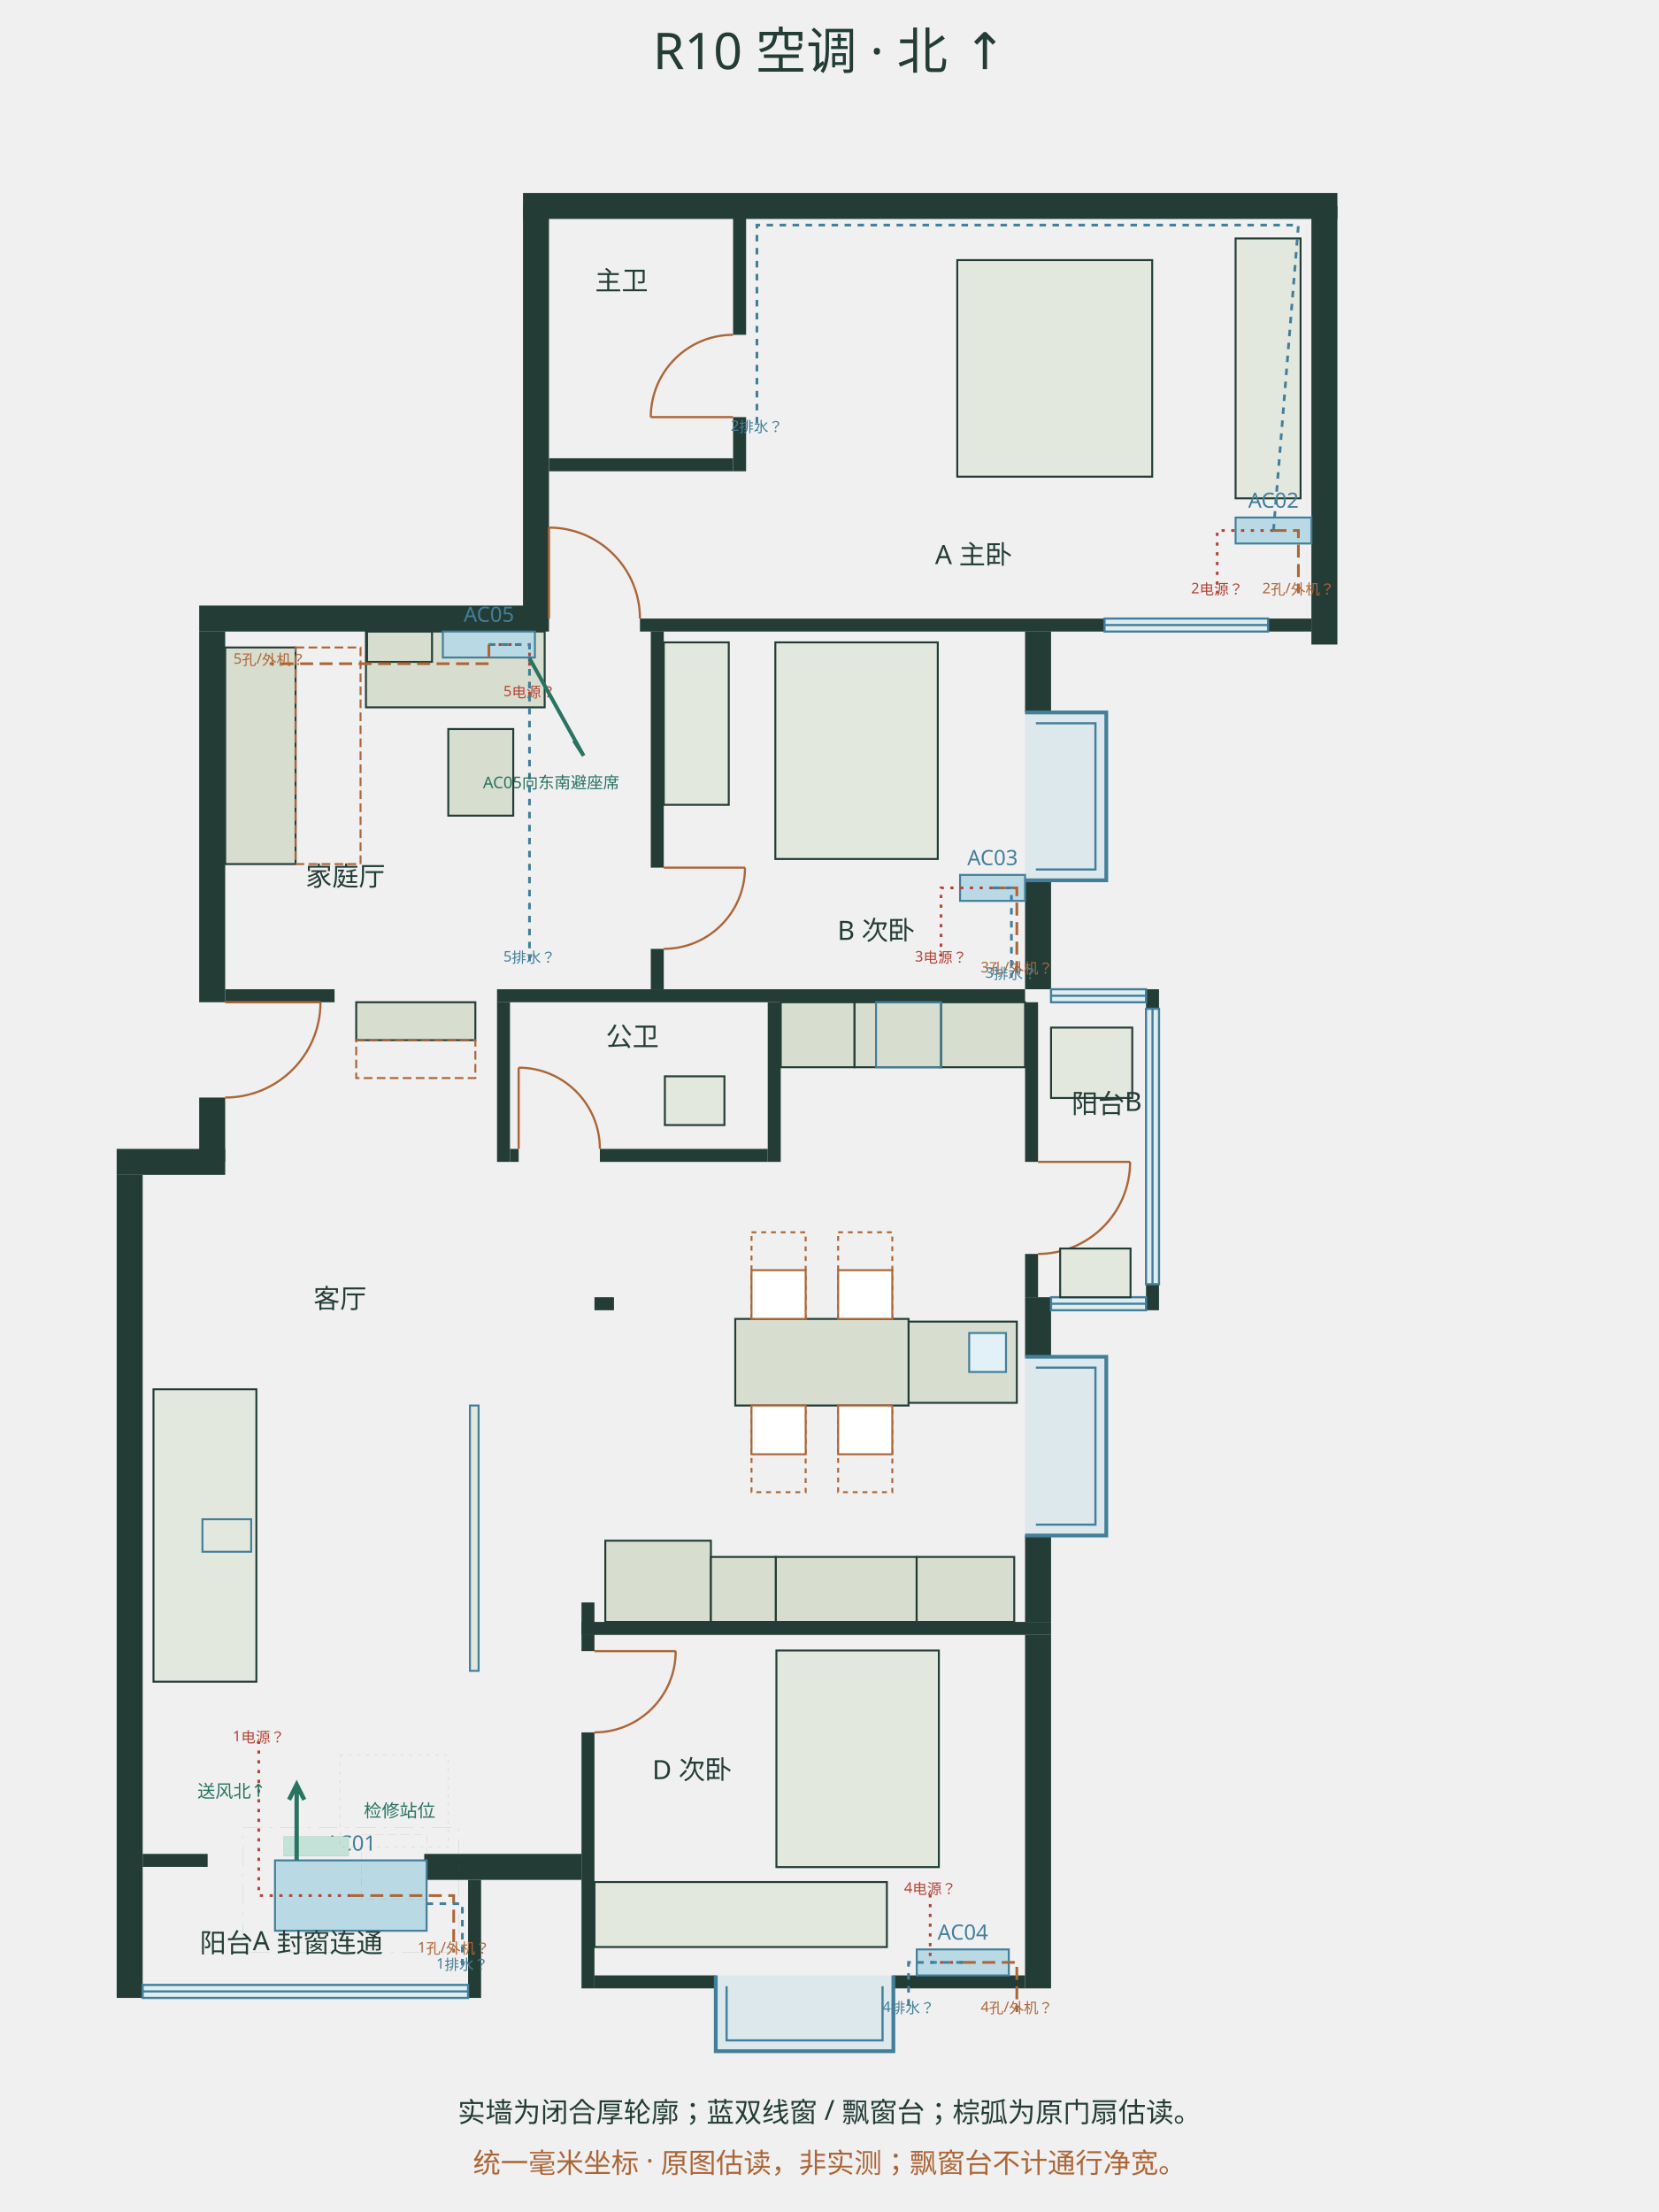
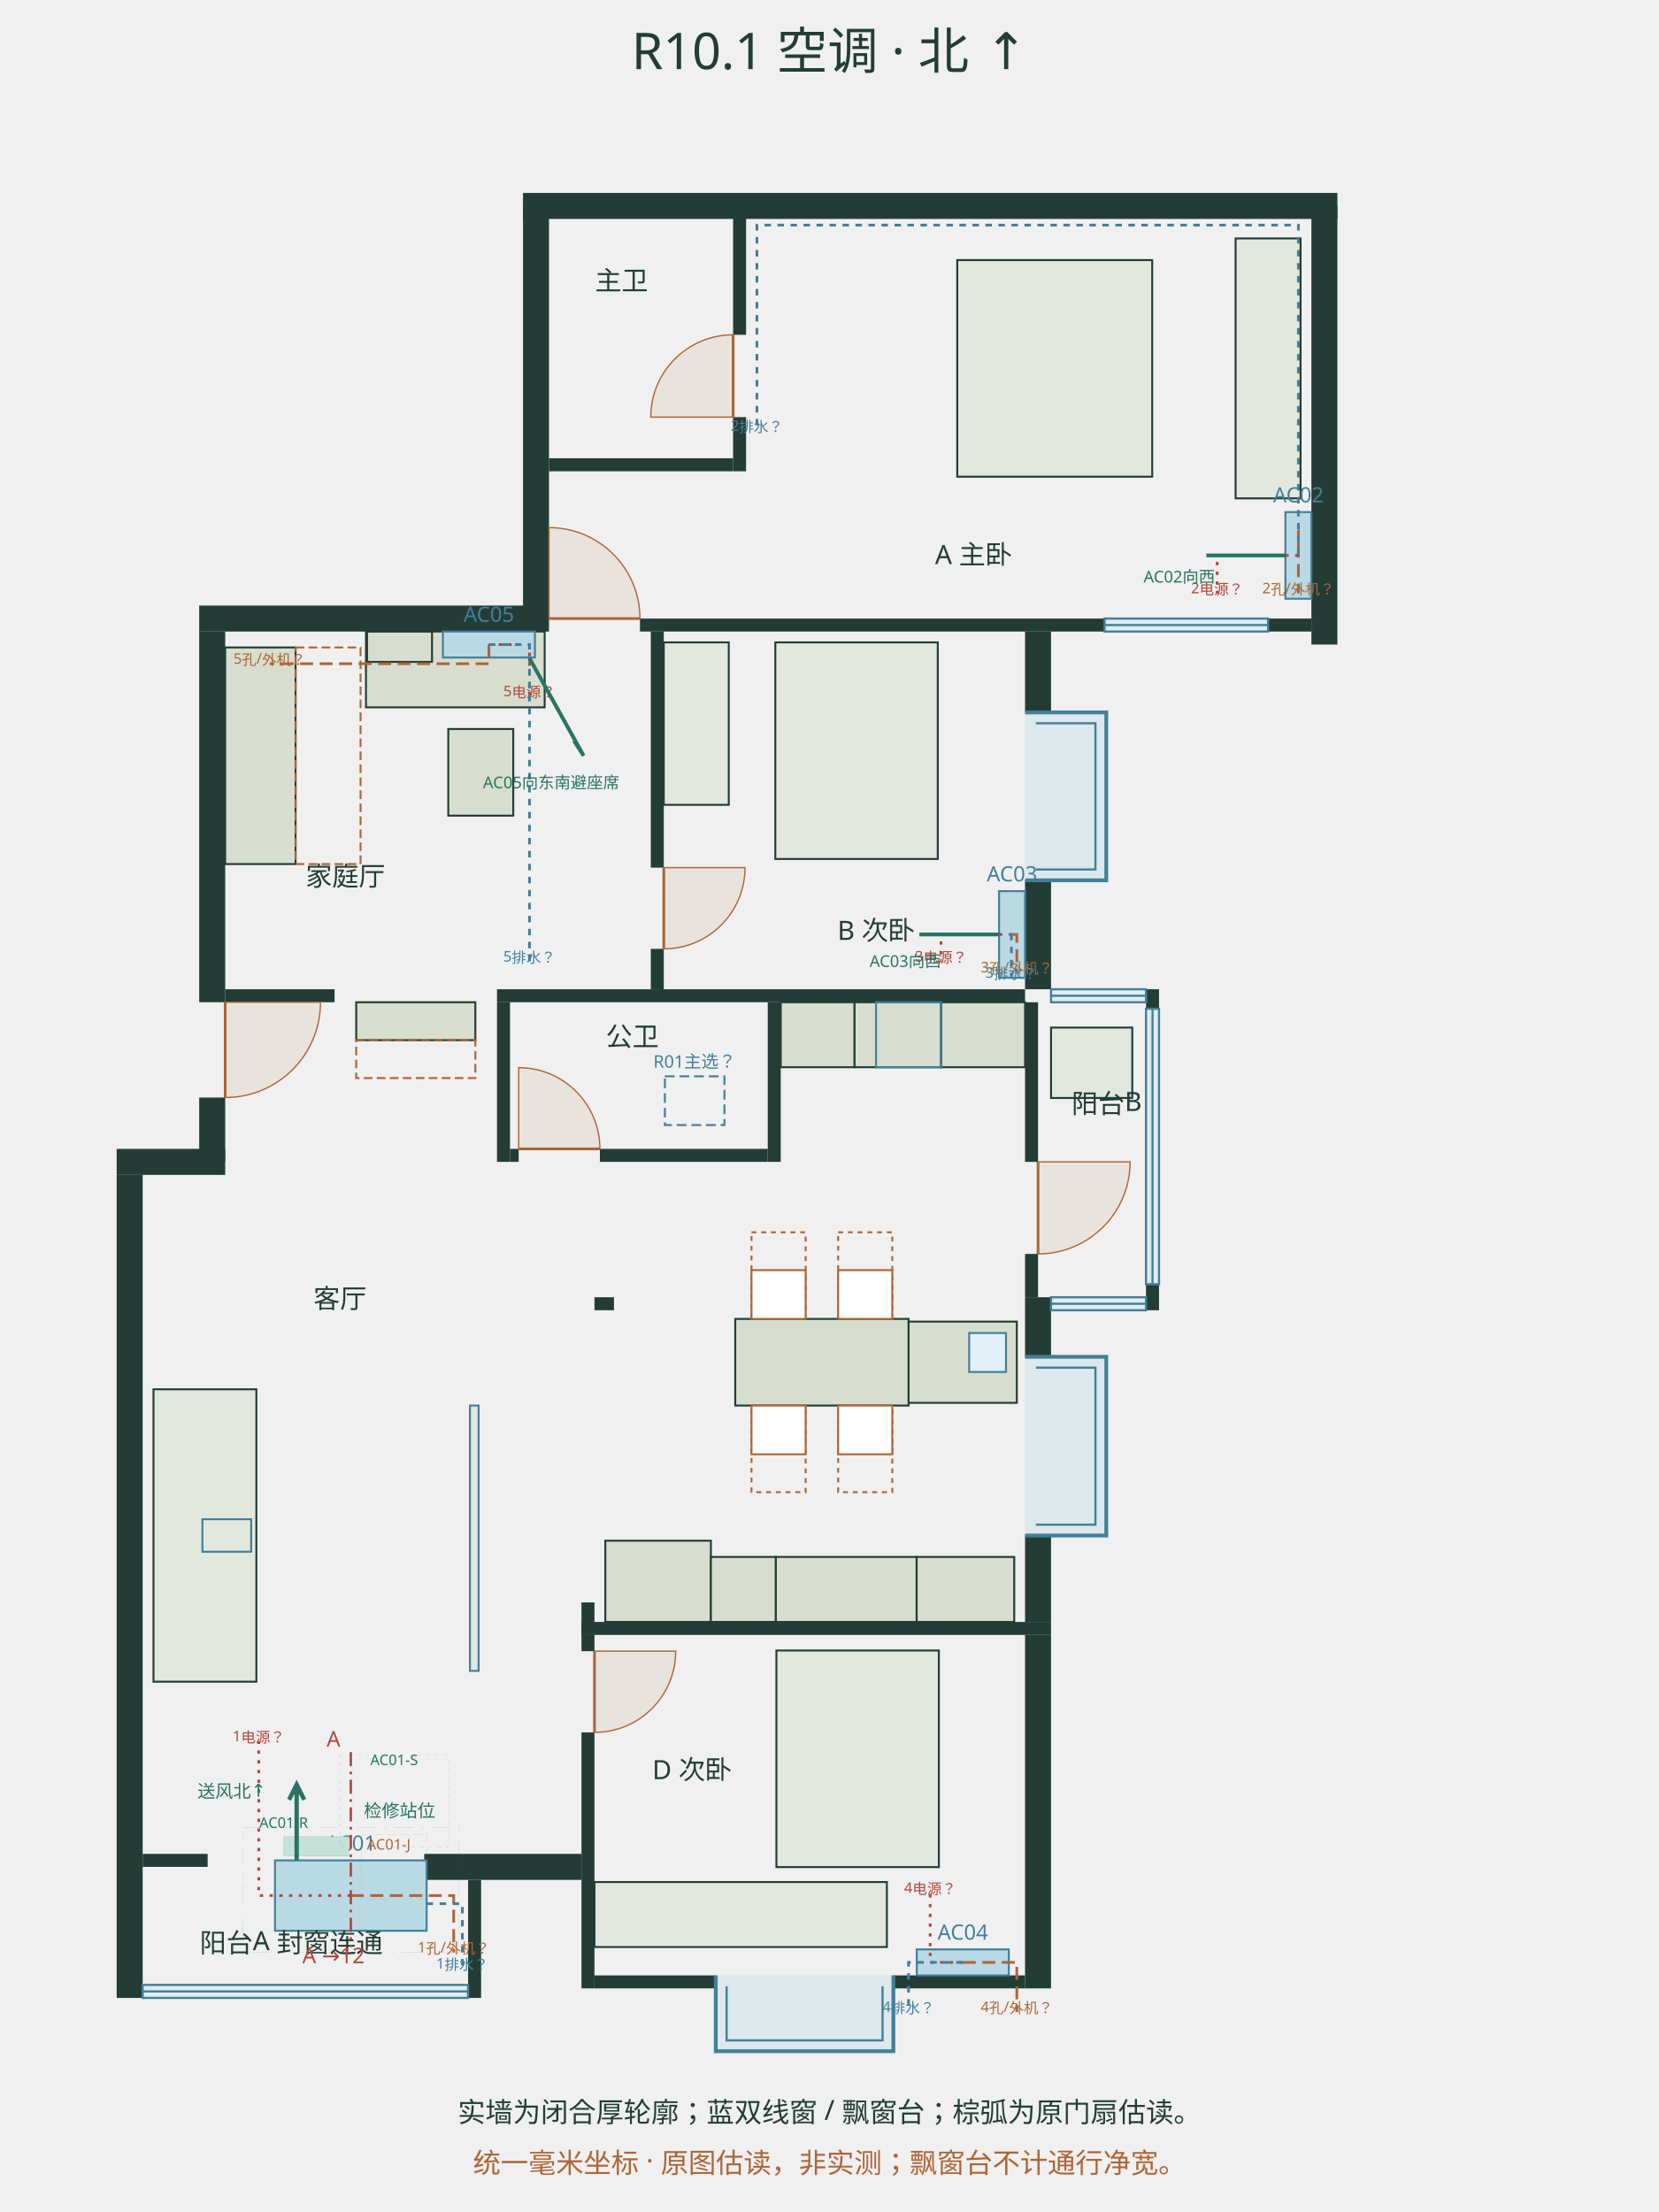
- <svg xmlns="http://www.w3.org/2000/svg" viewBox="0 0 720 960" role="img" aria-label="R10 空调 · 北 ↑">
+ <svg xmlns="http://www.w3.org/2000/svg" viewBox="0 0 720 960" role="img" aria-label="R10.1 空调 · 北 ↑">
  <g font-family="Microsoft YaHei, sans-serif">
-     <text x="360.0" y="30" font-size="22" fill="#233d36" text-anchor="middle">R10 空调 · 北 ↑</text>
-     <g data-model="e076298a32307d32d8c153a516c94fb05d81f4c542994ed85874554e8a292c61" transform="translate(258 563) scale(0.047)">
+     <text x="360.0" y="30" font-size="22" fill="#233d36" text-anchor="middle">R10.1 空调 · 北 ↑</text>
+     <g data-model="a398ea4fa54fd755995154d0015040b848deebf1966e73c0f9668fc84c76d69b" transform="translate(258 563) scale(0.047)">
      <g stroke-width="20">
        <g data-wall="A_north" data-box="-660,-10197,7520,240">
          <rect x="-660" y="-10197" width="7520" height="240" fill="#233d36" stroke="none" stroke-dasharray="" />
        </g>
        <g data-wall="A_west" data-box="-660,-10077,240,3810">
          <rect x="-660" y="-10077" width="240" height="3810" fill="#233d36" stroke="none" stroke-dasharray="" />
        </g>
        <g data-wall="A_east" data-box="6620,-10077,240,4050">
          <rect x="6620" y="-10077" width="240" height="4050" fill="#233d36" stroke="none" stroke-dasharray="" />
        </g>
        <g data-wall="A_south1" data-box="420,-6267,4290,120">
          <rect x="420" y="-6267" width="4290" height="120" fill="#233d36" stroke="none" stroke-dasharray="" />
        </g>
        <g data-wall="A_south2" data-box="6220,-6267,400,120">
          <rect x="6220" y="-6267" width="400" height="120" fill="#233d36" stroke="none" stroke-dasharray="" />
        </g>
        <g data-wall="family_north" data-box="-3650,-6387,3230,240">
          <rect x="-3650" y="-6387" width="3230" height="240" fill="#233d36" stroke="none" stroke-dasharray="" />
        </g>
        <g data-wall="family_west" data-box="-3650,-6147,240,3423">
          <rect x="-3650" y="-6147" width="240" height="3423" fill="#233d36" stroke="none" stroke-dasharray="" />
        </g>
        <g data-wall="master_bath_east1" data-box="1280,-10077,120,1190">
          <rect x="1280" y="-10077" width="120" height="1190" fill="#233d36" stroke="none" stroke-dasharray="" />
        </g>
        <g data-wall="master_bath_east2" data-box="1280,-8127,120,500">
          <rect x="1280" y="-8127" width="120" height="500" fill="#233d36" stroke="none" stroke-dasharray="" />
        </g>
        <g data-wall="master_bath_south" data-box="-420,-7747,1700,120">
          <rect x="-420" y="-7747" width="1700" height="120" fill="#233d36" stroke="none" stroke-dasharray="" />
        </g>
        <g data-wall="B_west1" data-box="520,-6147,120,2180">
          <rect x="520" y="-6147" width="120" height="2180" fill="#233d36" stroke="none" stroke-dasharray="" />
        </g>
        <g data-wall="B_west2" data-box="520,-3217,120,373">
          <rect x="520" y="-3217" width="120" height="373" fill="#233d36" stroke="none" stroke-dasharray="" />
        </g>
        <g data-wall="B_east1" data-box="3976,-6147,240,747">
          <rect x="3976" y="-6147" width="240" height="747" fill="#233d36" stroke="none" stroke-dasharray="" />
        </g>
        <g data-wall="B_east2" data-box="3976,-3850,240,1006">
          <rect x="3976" y="-3850" width="240" height="1006" fill="#233d36" stroke="none" stroke-dasharray="" />
        </g>
        <g data-wall="bath_kitchen_north" data-box="-900,-2844,4876,120">
          <rect x="-900" y="-2844" width="4876" height="120" fill="#233d36" stroke="none" stroke-dasharray="" />
        </g>
        <g data-wall="entry_return" data-box="-3410,-2844,1010,120">
          <rect x="-3410" y="-2844" width="1010" height="120" fill="#233d36" stroke="none" stroke-dasharray="" />
        </g>
        <g data-wall="entry_lower" data-box="-3650,-1844,240,594">
          <rect x="-3650" y="-1844" width="240" height="594" fill="#233d36" stroke="none" stroke-dasharray="" />
        </g>
        <g data-wall="entry_step" data-box="-4412,-1370,1002,240">
          <rect x="-4412" y="-1370" width="1002" height="240" fill="#233d36" stroke="none" stroke-dasharray="" />
        </g>
        <g data-wall="living_west" data-box="-4412,-1130,240,7600">
          <rect x="-4412" y="-1130" width="240" height="7600" fill="#233d36" stroke="none" stroke-dasharray="" />
        </g>
        <g data-wall="bath_west" data-box="-900,-2724,120,1474">
          <rect x="-900" y="-2724" width="120" height="1474" fill="#233d36" stroke="none" stroke-dasharray="" />
        </g>
        <g data-wall="bath_south1" data-box="-780,-1370,80,120">
          <rect x="-780" y="-1370" width="80" height="120" fill="#233d36" stroke="none" stroke-dasharray="" />
        </g>
        <g data-wall="bath_south2" data-box="50,-1370,1550,120">
          <rect x="50" y="-1370" width="1550" height="120" fill="#233d36" stroke="none" stroke-dasharray="" />
        </g>
        <g data-wall="bath_east" data-box="1600,-2724,120,1474">
          <rect x="1600" y="-2724" width="120" height="1474" fill="#233d36" stroke="none" stroke-dasharray="" />
        </g>
        <g data-wall="balconyB_div1" data-box="3976,-2724,120,1474">
          <rect x="3976" y="-2724" width="120" height="1474" fill="#233d36" stroke="none" stroke-dasharray="" />
        </g>
        <g data-wall="balconyB_div2" data-box="3976,-400,120,400">
          <rect x="3976" y="-400" width="120" height="400" fill="#233d36" stroke="none" stroke-dasharray="" />
        </g>
        <g data-wall="balconyB_NE" data-box="5093,-2844,120,180">
          <rect x="5093" y="-2844" width="120" height="180" fill="#233d36" stroke="none" stroke-dasharray="" />
        </g>
        <g data-wall="balconyB_SE" data-box="5093,-120,120,240">
          <rect x="5093" y="-120" width="120" height="240" fill="#233d36" stroke="none" stroke-dasharray="" />
        </g>
        <g data-wall="C_north_end" data-box="0,0,180,120">
          <rect x="0" y="0" width="180" height="120" fill="#233d36" stroke="none" stroke-dasharray="" />
        </g>
        <g data-wall="C_east1" data-box="3976,0,240,550">
          <rect x="3976" y="0" width="240" height="550" fill="#233d36" stroke="none" stroke-dasharray="" />
        </g>
        <g data-wall="C_east2" data-box="3976,2200,240,798">
          <rect x="3976" y="2200" width="240" height="798" fill="#233d36" stroke="none" stroke-dasharray="" />
        </g>
        <g data-wall="CD" data-box="-120,2998,4336,120">
          <rect x="-120" y="2998" width="4336" height="120" fill="#233d36" stroke="none" stroke-dasharray="" />
        </g>
        <g data-wall="C_west_end" data-box="-120,2818,120,300">
          <rect x="-120" y="2818" width="120" height="300" fill="#233d36" stroke="none" stroke-dasharray="" />
        </g>
        <g data-wall="D_west1" data-box="-120,3118,120,150">
          <rect x="-120" y="3118" width="120" height="150" fill="#233d36" stroke="none" stroke-dasharray="" />
        </g>
        <g data-wall="D_west2" data-box="-120,4018,120,2364">
          <rect x="-120" y="4018" width="120" height="2364" fill="#233d36" stroke="none" stroke-dasharray="" />
        </g>
        <g data-wall="D_east" data-box="3976,3118,240,3264">
          <rect x="3976" y="3118" width="240" height="3264" fill="#233d36" stroke="none" stroke-dasharray="" />
        </g>
        <g data-wall="D_south1" data-box="0,6262,1120,120">
          <rect x="0" y="6262" width="1120" height="120" fill="#233d36" stroke="none" stroke-dasharray="" />
        </g>
        <g data-wall="D_south2" data-box="2760,6262,1216,120">
          <rect x="2760" y="6262" width="1216" height="120" fill="#233d36" stroke="none" stroke-dasharray="" />
        </g>
        <g data-wall="balconyA_head1" data-box="-4172,5140,600,120">
          <rect x="-4172" y="5140" width="600" height="120" fill="#233d36" stroke="none" stroke-dasharray="" />
        </g>
        <g data-wall="balconyA_head2" data-box="-1572,5140,1452,240">
          <rect x="-1572" y="5140" width="1452" height="240" fill="#233d36" stroke="none" stroke-dasharray="" />
        </g>
        <g data-wall="balconyA_east" data-box="-1167,5380,120,1090">
          <rect x="-1167" y="5380" width="120" height="1090" fill="#233d36" stroke="none" stroke-dasharray="" />
        </g>
        <g data-opening="A_door" data-kind="door" data-box="-420,-6267,840,120">
-           <polyline points="-420,-6267 -420,-7107" fill="none" stroke="#ac6537" stroke-width="20" stroke-dasharray="" />
-           <path d="M420,-6267 A840,840 0 0 0 -420,-7107" fill="none" stroke="#ac6537" />
+           <path data-door-sweep="A_door" d="M-420,-6267 L-420,-7107.0 A840,840 0 0 1 420.0,-6267.0 Z" fill="#ac6537" fill-opacity=".09" stroke="#ac6537" stroke-width="12" />
+           <polyline points="-420,-6267 420.0,-6267.0" fill="none" stroke="#ac6537" stroke-width="25" stroke-dasharray="" />
        </g>
        <g data-opening="A_window" data-kind="window" data-box="4710,-6267,1510,120">
          <rect x="4710" y="-6267" width="1510" height="120" fill="#dfedf1" stroke="#427f9a" stroke-dasharray="" />
          <polyline points="4710,-6207.0 6220,-6207.0" fill="none" stroke="#427f9a" stroke-width="20" stroke-dasharray="" />
        </g>
        <g data-opening="master_bath_door" data-kind="door" data-box="1280,-8887,120,760">
-           <polyline points="1280,-8127 520,-8127" fill="none" stroke="#ac6537" stroke-width="20" stroke-dasharray="" />
-           <path d="M1280,-8887 A760,760 0 0 0 520,-8127" fill="none" stroke="#ac6537" />
+           <path data-door-sweep="master_bath_door" d="M1280,-8127 L520.0,-8127.0 A760,760 0 0 1 1280,-8887.0 Z" fill="#ac6537" fill-opacity=".09" stroke="#ac6537" stroke-width="12" />
+           <polyline points="1280,-8127 1280,-8887.0" fill="none" stroke="#ac6537" stroke-width="25" stroke-dasharray="" />
        </g>
        <g data-opening="B_door" data-kind="door" data-box="520,-3967,120,750">
-           <polyline points="640,-3967 1390,-3967" fill="none" stroke="#ac6537" stroke-width="20" stroke-dasharray="" />
-           <path d="M640,-3217 A750,750 0 0 0 1390,-3967" fill="none" stroke="#ac6537" />
+           <path data-door-sweep="B_door" d="M640,-3967 L1390.0,-3967.0 A750,750 0 0 1 640.0,-3217.0 Z" fill="#ac6537" fill-opacity=".09" stroke="#ac6537" stroke-width="12" />
+           <polyline points="640,-3967 640.0,-3217.0" fill="none" stroke="#ac6537" stroke-width="25" stroke-dasharray="" />
        </g>
        <g data-opening="entry" data-kind="door" data-box="-3650,-2724,240,880">
-           <polyline points="-3410,-2724 -2530,-2724" fill="none" stroke="#ac6537" stroke-width="20" stroke-dasharray="" />
-           <path d="M-3410,-1844 A880,880 0 0 0 -2530,-2724" fill="none" stroke="#ac6537" />
+           <path data-door-sweep="entry" d="M-3410,-2724 L-2530.0,-2724.0 A880,880 0 0 1 -3410.0,-1844.0 Z" fill="#ac6537" fill-opacity=".09" stroke="#ac6537" stroke-width="12" />
+           <polyline points="-3410,-2724 -3410.0,-1844.0" fill="none" stroke="#ac6537" stroke-width="25" stroke-dasharray="" />
        </g>
        <g data-opening="bath_door" data-kind="door" data-box="-700,-1370,750,120">
-           <polyline points="-700,-1370 -700,-2120" fill="none" stroke="#ac6537" stroke-width="20" stroke-dasharray="" />
-           <path d="M50,-1370 A750,750 0 0 0 -700,-2120" fill="none" stroke="#ac6537" />
+           <path data-door-sweep="bath_door" d="M-700,-1370 L-700.0,-2120.0 A750,750 0 0 1 50.0,-1370.0 Z" fill="#ac6537" fill-opacity=".09" stroke="#ac6537" stroke-width="12" />
+           <polyline points="-700,-1370 50.0,-1370.0" fill="none" stroke="#ac6537" stroke-width="25" stroke-dasharray="" />
        </g>
        <g data-opening="balconyB_door" data-kind="door" data-box="3976,-1250,120,850">
-           <polyline points="4096,-1250 4946,-1250" fill="none" stroke="#ac6537" stroke-width="20" stroke-dasharray="" />
-           <path d="M4096,-400 A850,850 0 0 0 4946,-1250" fill="none" stroke="#ac6537" />
+           <path data-door-sweep="balconyB_door" d="M4096,-1250 L4946.0,-1250.0 A850,850 0 0 1 4096.0,-400.0 Z" fill="#ac6537" fill-opacity=".09" stroke="#ac6537" stroke-width="12" />
+           <polyline points="4096,-1250 4096.0,-400.0" fill="none" stroke="#ac6537" stroke-width="25" stroke-dasharray="" />
        </g>
        <g data-opening="D_door" data-kind="door" data-box="-120,3268,120,750">
-           <polyline points="0,3268 750,3268" fill="none" stroke="#ac6537" stroke-width="20" stroke-dasharray="" />
-           <path d="M0,4018 A750,750 0 0 0 750,3268" fill="none" stroke="#ac6537" />
+           <path data-door-sweep="D_door" d="M0,3268 L750.0,3268.0 A750,750 0 0 1 4.5924254968025744e-14,4018.0 Z" fill="#ac6537" fill-opacity=".09" stroke="#ac6537" stroke-width="12" />
+           <polyline points="0,3268 4.5924254968025744e-14,4018.0" fill="none" stroke="#ac6537" stroke-width="25" stroke-dasharray="" />
        </g>
        <g data-opening="balconyA_connection" data-kind="connected" data-box="-3572,5140,2000,120" />
        <g data-opening="balconyB_north" data-kind="window" data-box="4216,-2844,877,120">
          <rect x="4216" y="-2844" width="877" height="120" fill="#dfedf1" stroke="#427f9a" stroke-dasharray="" />
          <polyline points="4216,-2784.0 5093,-2784.0" fill="none" stroke="#427f9a" stroke-width="20" stroke-dasharray="" />
        </g>
        <g data-opening="balconyB_east" data-kind="window" data-box="5093,-2664,120,2544">
          <rect x="5093" y="-2664" width="120" height="2544" fill="#dfedf1" stroke="#427f9a" stroke-dasharray="" />
          <polyline points="5153.0,-2664 5153.0,-120" fill="none" stroke="#427f9a" stroke-width="20" stroke-dasharray="" />
        </g>
        <g data-opening="balconyB_south" data-kind="window" data-box="4216,0,877,120">
          <rect x="4216" y="0" width="877" height="120" fill="#dfedf1" stroke="#427f9a" stroke-dasharray="" />
          <polyline points="4216,60.0 5093,60.0" fill="none" stroke="#427f9a" stroke-width="20" stroke-dasharray="" />
        </g>
        <g data-opening="balconyA_south" data-kind="window" data-box="-4172,6350,3005,120">
          <rect x="-4172" y="6350" width="3005" height="120" fill="#dfedf1" stroke="#427f9a" stroke-dasharray="" />
          <polyline points="-4172,6410.0 -1167,6410.0" fill="none" stroke="#427f9a" stroke-width="20" stroke-dasharray="" />
        </g>
        <g data-opening="B_bay" data-kind="bay_east" data-box="3976,-5400,750,1550">
          <rect x="3976" y="-5400" width="750" height="1550" fill="#dce8ec" stroke="none" stroke-dasharray="" />
          <polyline points="3976,-5400 4726,-5400 4726,-3850 3976,-3850" fill="none" stroke="#427f9a" stroke-width="35" stroke-dasharray="" />
          <polyline points="4076,-5300 4626,-5300 4626,-3950 4076,-3950" fill="none" stroke="#427f9a" stroke-width="20" stroke-dasharray="" />
        </g>
        <g data-opening="C_bay" data-kind="bay_east" data-box="3976,550,750,1650">
          <rect x="3976" y="550" width="750" height="1650" fill="#dce8ec" stroke="none" stroke-dasharray="" />
          <polyline points="3976,550 4726,550 4726,2200 3976,2200" fill="none" stroke="#427f9a" stroke-width="35" stroke-dasharray="" />
          <polyline points="4076,650 4626,650 4626,2100 4076,2100" fill="none" stroke="#427f9a" stroke-width="20" stroke-dasharray="" />
        </g>
        <g data-opening="D_bay" data-kind="bay_south" data-box="1120,6262,1640,700">
          <rect x="1120" y="6262" width="1640" height="700" fill="#dce8ec" stroke="none" stroke-dasharray="" />
          <polyline points="1120,6262 1120,6962 2760,6962 2760,6262" fill="none" stroke="#427f9a" stroke-width="35" stroke-dasharray="" />
          <polyline points="1220,6362 1220,6862 2660,6862 2660,6362" fill="none" stroke="#427f9a" stroke-width="20" stroke-dasharray="" />
        </g>
      </g>
      <g stroke-width="18">
        <g data-object="sink" data-box="3200,-2724,776,600">
          <rect x="3200" y="-2724" width="776" height="600" fill="#d8decf" stroke="#233d36" stroke-dasharray="" />
        </g>
        <g data-object="prep" data-box="2400,-2724,800,600">
          <rect x="2400" y="-2724" width="800" height="600" fill="#d8decf" stroke="#233d36" stroke-dasharray="" />
        </g>
        <g data-object="hob" data-box="1720,-2724,680,600">
          <rect x="1720" y="-2724" width="680" height="600" fill="#d8decf" stroke="#233d36" stroke-dasharray="" />
        </g>
        <g data-object="island" data-box="2900,225,1000,750">
          <rect x="2900" y="225" width="1000" height="750" fill="#d8decf" stroke="#233d36" stroke-dasharray="" />
        </g>
        <g data-object="fridge" data-box="100,2248,975,750">
          <rect x="100" y="2248" width="975" height="750" fill="#d8decf" stroke="#233d36" stroke-dasharray="" />
        </g>
        <g data-object="tower" data-box="1075,2398,600,600">
          <rect x="1075" y="2398" width="600" height="600" fill="#d8decf" stroke="#233d36" stroke-dasharray="" />
        </g>
        <g data-object="coffee" data-box="1675,2398,1300,600">
          <rect x="1675" y="2398" width="1300" height="600" fill="#d8decf" stroke="#233d36" stroke-dasharray="" />
        </g>
        <g data-object="pantry" data-box="2975,2398,901,600">
          <rect x="2975" y="2398" width="901" height="600" fill="#d8decf" stroke="#233d36" stroke-dasharray="" />
        </g>
        <g data-object="table4" data-box="1300,200,1600,800">
          <rect x="1300" y="200" width="1600" height="800" fill="#d8decf" stroke="#233d36" stroke-dasharray="" />
        </g>
        <g data-object="aux_sink" data-box="3460,330,340,360">
          <rect x="3460" y="330" width="340" height="360" fill="#e1f1f7" stroke="#427f9a" stroke-dasharray="" />
        </g>
        <g data-object="dishwasher" data-box="2600,-2724,600,600">
          <rect x="2600" y="-2724" width="600" height="600" fill="none" stroke="#427f9a" stroke-dasharray="" />
        </g>
        <g data-object="chair_pull_0" data-box="1450.0,-600,500,800">
          <rect x="1450.0" y="-600" width="500" height="800" fill="none" stroke="#ac6537" stroke-dasharray="45 45" />
        </g>
        <g data-object="chair_pull_1" data-box="2250.0,-600,500,800">
          <rect x="2250.0" y="-600" width="500" height="800" fill="none" stroke="#ac6537" stroke-dasharray="45 45" />
        </g>
        <g data-object="chair_pull_2" data-box="1450.0,1000,500,800">
          <rect x="1450.0" y="1000" width="500" height="800" fill="none" stroke="#ac6537" stroke-dasharray="45 45" />
        </g>
        <g data-object="chair_pull_3" data-box="2250.0,1000,500,800">
          <rect x="2250.0" y="1000" width="500" height="800" fill="none" stroke="#ac6537" stroke-dasharray="45 45" />
        </g>
        <g data-object="chair_seated_0" data-box="1450.0,-250,500,450">
          <rect x="1450.0" y="-250" width="500" height="450" fill="#fff" stroke="#ac6537" stroke-dasharray="" />
        </g>
        <g data-object="chair_seated_1" data-box="2250.0,-250,500,450">
          <rect x="2250.0" y="-250" width="500" height="450" fill="#fff" stroke="#ac6537" stroke-dasharray="" />
        </g>
        <g data-object="chair_seated_2" data-box="1450.0,1000,500,450">
          <rect x="1450.0" y="1000" width="500" height="450" fill="#fff" stroke="#ac6537" stroke-dasharray="" />
        </g>
        <g data-object="chair_seated_3" data-box="2250.0,1000,500,450">
          <rect x="2250.0" y="1000" width="500" height="450" fill="#fff" stroke="#ac6537" stroke-dasharray="" />
        </g>
        <g data-object="bedA" data-box="3350,-9577,1800,2000">
          <rect x="3350" y="-9577" width="1800" height="2000" fill="#e3e8de" stroke="#233d36" stroke-dasharray="" />
        </g>
        <g data-object="wardrobeA" data-box="5920,-9777,600,2400">
          <rect x="5920" y="-9777" width="600" height="2400" fill="#e3e8de" stroke="#233d36" stroke-dasharray="" />
        </g>
        <g data-object="bedB" data-box="1670,-6047,1500,2000">
          <rect x="1670" y="-6047" width="1500" height="2000" fill="#e3e8de" stroke="#233d36" stroke-dasharray="" />
        </g>
        <g data-object="wardrobeB" data-box="640,-6047,600,1500">
          <rect x="640" y="-6047" width="600" height="1500" fill="#e3e8de" stroke="#233d36" stroke-dasharray="" />
        </g>
        <g data-object="bedD" data-box="1680,3262,1500,2000">
          <rect x="1680" y="3262" width="1500" height="2000" fill="#e3e8de" stroke="#233d36" stroke-dasharray="" />
        </g>
        <g data-object="wardrobeD" data-box="0,5400,2700,600">
          <rect x="0" y="5400" width="2700" height="600" fill="#e3e8de" stroke="#233d36" stroke-dasharray="" />
        </g>
        <g data-object="sofa" data-box="-4072,850,950,2700">
          <rect x="-4072" y="850" width="950" height="2700" fill="#e3e8de" stroke="#233d36" stroke-dasharray="" />
        </g>
        <g data-object="screen" data-box="-1150,1000,80,2450">
          <rect x="-1150" y="1000" width="80" height="2450" fill="#e3e8de" stroke="#427f9a" stroke-dasharray="" />
        </g>
        <g data-object="projector" data-box="-3620,2050,450,300">
          <rect x="-3620" y="2050" width="450" height="300" fill="#e3e8de" stroke="#427f9a" stroke-dasharray="" />
        </g>
        <g data-object="laundry" data-box="4216,-2490,750,650">
          <rect x="4216" y="-2490" width="750" height="650" fill="#e3e8de" stroke="#233d36" stroke-dasharray="" />
        </g>
-         <g data-object="robot" data-box="4300,-450,650,450">
-           <rect x="4300" y="-450" width="650" height="450" fill="#e3e8de" stroke="#233d36" stroke-dasharray="" />
-         </g>
        <g data-object="robot_alt" data-box="650,-2040,550,450">
-           <rect x="650" y="-2040" width="550" height="450" fill="#e3e8de" stroke="#233d36" stroke-dasharray="" />
-         </g>
+           <rect x="650" y="-2040" width="550" height="450" fill="none" stroke="#427f9a" stroke-dasharray="90 45" />
+         </g>
+         <text x="925" y="-2120" font-size="160" fill="#427f9a" text-anchor="middle">R01主选？</text>
        <g data-object="deep" data-box="-3410,-6000,650,2000">
          <rect x="-3410" y="-6000" width="650" height="2000" fill="#d8decf" stroke="#233d36" stroke-dasharray="" />
        </g>
        <g data-object="deep_door" data-box="-2760,-6000,600,2000">
          <rect x="-2760" y="-6000" width="600" height="2000" fill="none" stroke="#ac6537" stroke-dasharray="80 40" />
        </g>
        <g data-object="desk" data-box="-2110,-6147,1650,700">
          <rect x="-2110" y="-6147" width="1650" height="700" fill="#d8decf" stroke="#233d36" stroke-dasharray="" />
        </g>
        <g data-object="books" data-box="-2100,-6147,600,280">
          <rect x="-2100" y="-6147" width="600" height="280" fill="none" stroke="#233d36" stroke-dasharray="" />
        </g>
        <g data-object="chair" data-box="-1350,-5247,600,800">
          <rect x="-1350" y="-5247" width="600" height="800" fill="#d8decf" stroke="#233d36" stroke-dasharray="" />
        </g>
        <g data-object="shoe" data-box="-2200,-2724,1100,350">
          <rect x="-2200" y="-2724" width="1100" height="350" fill="#d8decf" stroke="#233d36" stroke-dasharray="" />
        </g>
        <g data-object="shoe_door" data-box="-2200,-2374,1100,350">
          <rect x="-2200" y="-2374" width="1100" height="350" fill="none" stroke="#ac6537" stroke-dasharray="80 40" />
        </g>
        <g data-object="AC01" data-box="-2950,5200,1400,650">
          <rect x="-2950" y="5200" width="1400" height="650" fill="#b9d9e4" stroke="#427f9a" stroke-dasharray="" />
        </g>
        <text x="-2250.0" y="5110" font-size="195" fill="#427f9a" text-anchor="middle">AC01</text>
-         <g data-object="AC02" data-box="5920,-7200,700,240">
-           <rect x="5920" y="-7200" width="700" height="240" fill="#b9d9e4" stroke="#427f9a" stroke-dasharray="" />
-         </g>
-         <text x="6270.0" y="-7290" font-size="195" fill="#427f9a" text-anchor="middle">AC02</text>
-         <g data-object="AC03" data-box="3376,-3900,600,240">
-           <rect x="3376" y="-3900" width="600" height="240" fill="#b9d9e4" stroke="#427f9a" stroke-dasharray="" />
-         </g>
-         <text x="3676.0" y="-3990" font-size="195" fill="#427f9a" text-anchor="middle">AC03</text>
+         <g data-object="AC02" data-box="6380,-7250,240,800">
+           <rect x="6380" y="-7250" width="240" height="800" fill="#b9d9e4" stroke="#427f9a" stroke-dasharray="" />
+         </g>
+         <text x="6500.0" y="-7340" font-size="195" fill="#427f9a" text-anchor="middle">AC02</text>
+         <g data-object="AC03" data-box="3736,-3750,240,800">
+           <rect x="3736" y="-3750" width="240" height="800" fill="#b9d9e4" stroke="#427f9a" stroke-dasharray="" />
+         </g>
+         <text x="3856.0" y="-3840" font-size="195" fill="#427f9a" text-anchor="middle">AC03</text>
        <g data-object="AC04" data-box="2976,6022,850,240">
          <rect x="2976" y="6022" width="850" height="240" fill="#b9d9e4" stroke="#427f9a" stroke-dasharray="" />
        </g>
        <text x="3401.0" y="5932" font-size="195" fill="#427f9a" text-anchor="middle">AC04</text>
        <g data-object="AC05" data-box="-1400,-6147,850,240">
          <rect x="-1400" y="-6147" width="850" height="240" fill="#b9d9e4" stroke="#427f9a" stroke-dasharray="" />
        </g>
        <text x="-975.0" y="-6237" font-size="195" fill="#427f9a" text-anchor="middle">AC05</text>
        <text x="3500" y="-6770" font-size="245" fill="#233d36" text-anchor="middle">A 主卧</text>
        <text x="250" y="-9300" font-size="245" fill="#233d36" text-anchor="middle">主卫</text>
        <text x="-2300" y="-3800" font-size="245" fill="#233d36" text-anchor="middle">家庭厅</text>
        <text x="2600" y="-3300" font-size="245" fill="#233d36" text-anchor="middle">B 次卧</text>
        <text x="350" y="-2320" font-size="245" fill="#233d36" text-anchor="middle">公卫</text>
        <text x="4730" y="-1700" font-size="245" fill="#233d36" text-anchor="middle">阳台B</text>
        <text x="-2350" y="100" font-size="245" fill="#233d36" text-anchor="middle">客厅</text>
        <text x="900" y="4450" font-size="245" fill="#233d36" text-anchor="middle">D 次卧</text>
        <text x="-2800" y="6050" font-size="245" fill="#233d36" text-anchor="middle">阳台A 封窗连通</text>
      </g>
      <g data-object="AC01-ceiling" data-box="-3250,4900,2000,1150">
        <rect x="-3250" y="4900" width="2000" height="1150" fill="none" stroke="#427f9a" stroke-dasharray="180 70 30 70" />
      </g>
      <g data-object="AC01-return" data-box="-2870,4980,600,180">
        <rect x="-2870" y="4980" width="600" height="180" fill="#c4e2d8" stroke="#287361" stroke-dasharray="" />
      </g>
      <g data-object="AC01-access" data-box="-2150,4960,600,600">
        <rect x="-2150" y="4960" width="600" height="600" fill="none" stroke="#ac6537" stroke-dasharray="80 40" />
      </g>
      <g data-object="AC01-standing" data-box="-2350,4230,1000,850">
        <rect x="-2350" y="4230" width="1000" height="850" fill="none" stroke="#287361" stroke-dasharray="30 50" />
      </g>
      <g data-route="AC01-refrigerant">
        <polyline points="-2250,5525 -1300,5525 -1300,6050" fill="none" stroke="#ac6537" stroke-width="25" stroke-dasharray="120 60" />
      </g>
      <text x="-1300" y="6050" font-size="135" fill="#ac6537" text-anchor="middle">1孔/外机？</text>
      <g data-route="AC01-power">
        <polyline points="-2250,5525 -3100,5525 -3100,4100" fill="none" stroke="#b34539" stroke-width="25" stroke-dasharray="30 60" />
      </g>
      <text x="-3100" y="4100" font-size="135" fill="#b34539" text-anchor="middle">1电源？</text>
      <g data-route="AC01-condensate">
        <polyline points="-1550,5600 -1220,5600 -1220,6200" fill="none" stroke="#427f9a" stroke-width="25" stroke-dasharray="60 60" />
      </g>
      <text x="-1220" y="6200" font-size="135" fill="#427f9a" text-anchor="middle">1排水？</text>
      <g data-route="AC02-refrigerant">
-         <polyline points="6270,-7080 6500,-7080 6500,-6500" fill="none" stroke="#ac6537" stroke-width="25" stroke-dasharray="120 60" />
+         <polyline points="6500,-6850 6500,-7080 6500,-6500" fill="none" stroke="#ac6537" stroke-width="25" stroke-dasharray="120 60" />
      </g>
      <text x="6500" y="-6500" font-size="135" fill="#ac6537" text-anchor="middle">2孔/外机？</text>
      <g data-route="AC02-power">
-         <polyline points="6270,-7080 5750,-7080 5750,-6500" fill="none" stroke="#b34539" stroke-width="25" stroke-dasharray="30 60" />
+         <polyline points="6500,-6850 5750,-6850 5750,-6500" fill="none" stroke="#b34539" stroke-width="25" stroke-dasharray="30 60" />
      </g>
      <text x="5750" y="-6500" font-size="135" fill="#b34539" text-anchor="middle">2电源？</text>
      <g data-route="AC02-condensate">
-         <polyline points="6270,-7080 6500,-9900 1500,-9900 1500,-8000" fill="none" stroke="#427f9a" stroke-width="25" stroke-dasharray="60 60" />
+         <polyline points="6500,-6850 6500,-9900 1500,-9900 1500,-8000" fill="none" stroke="#427f9a" stroke-width="25" stroke-dasharray="60 60" />
      </g>
      <text x="1500" y="-8000" font-size="135" fill="#427f9a" text-anchor="middle">2排水？</text>
      <g data-route="AC03-refrigerant">
-         <polyline points="3676,-3780 3900,-3780 3900,-3000" fill="none" stroke="#ac6537" stroke-width="25" stroke-dasharray="120 60" />
+         <polyline points="3856,-3350 3900,-3350 3900,-3000" fill="none" stroke="#ac6537" stroke-width="25" stroke-dasharray="120 60" />
      </g>
      <text x="3900" y="-3000" font-size="135" fill="#ac6537" text-anchor="middle">3孔/外机？</text>
      <g data-route="AC03-power">
-         <polyline points="3676,-3780 3200,-3780 3200,-3100" fill="none" stroke="#b34539" stroke-width="25" stroke-dasharray="30 60" />
+         <polyline points="3856,-3350 3200,-3350 3200,-3100" fill="none" stroke="#b34539" stroke-width="25" stroke-dasharray="30 60" />
      </g>
      <text x="3200" y="-3100" font-size="135" fill="#b34539" text-anchor="middle">3电源？</text>
      <g data-route="AC03-condensate">
-         <polyline points="3676,-3780 3850,-3780 3850,-2950" fill="none" stroke="#427f9a" stroke-width="25" stroke-dasharray="60 60" />
+         <polyline points="3856,-3350 3850,-3350 3850,-2950" fill="none" stroke="#427f9a" stroke-width="25" stroke-dasharray="60 60" />
      </g>
      <text x="3850" y="-2950" font-size="135" fill="#427f9a" text-anchor="middle">3排水？</text>
      <g data-route="AC04-refrigerant">
        <polyline points="3401,6142 3900,6142 3900,6600" fill="none" stroke="#ac6537" stroke-width="25" stroke-dasharray="120 60" />
      </g>
      <text x="3900" y="6600" font-size="135" fill="#ac6537" text-anchor="middle">4孔/外机？</text>
      <g data-route="AC04-power">
        <polyline points="3401,6142 3100,6142 3100,5500" fill="none" stroke="#b34539" stroke-width="25" stroke-dasharray="30 60" />
      </g>
      <text x="3100" y="5500" font-size="135" fill="#b34539" text-anchor="middle">4电源？</text>
      <g data-route="AC04-condensate">
        <polyline points="3401,6142 2900,6142 2900,6600" fill="none" stroke="#427f9a" stroke-width="25" stroke-dasharray="60 60" />
      </g>
      <text x="2900" y="6600" font-size="135" fill="#427f9a" text-anchor="middle">4排水？</text>
      <g data-route="AC05-refrigerant">
        <polyline points="-975,-6027 -975,-5850 -3000,-5850" fill="none" stroke="#ac6537" stroke-width="25" stroke-dasharray="120 60" />
      </g>
      <text x="-3000" y="-5850" font-size="135" fill="#ac6537" text-anchor="middle">5孔/外机？</text>
      <g data-route="AC05-power">
        <polyline points="-975,-6027 -600,-6027 -600,-5550" fill="none" stroke="#b34539" stroke-width="25" stroke-dasharray="30 60" />
      </g>
      <text x="-600" y="-5550" font-size="135" fill="#b34539" text-anchor="middle">5电源？</text>
      <g data-route="AC05-condensate">
        <polyline points="-975,-6027 -600,-6027 -600,-3100" fill="none" stroke="#427f9a" stroke-width="25" stroke-dasharray="60 60" />
      </g>
      <text x="-600" y="-3100" font-size="135" fill="#427f9a" text-anchor="middle">5排水？</text>
      <polyline points="-2750,5200 -2750,4500 -2820,4640 -2750,4500 -2680,4640" fill="none" stroke="#287361" stroke-width="40" stroke-dasharray="" />
      <text x="-3350" y="4620" font-size="165" fill="#287361" text-anchor="middle">送风北↑</text>
      <text x="-1800" y="4800" font-size="165" fill="#287361" text-anchor="middle">检修站位</text>
      <polyline points="-600,-5900 -100,-5000 -190,-5140" fill="none" stroke="#287361" stroke-width="35" stroke-dasharray="" />
      <text x="-400" y="-4700" font-size="150" fill="#287361" text-anchor="middle">AC05向东南避座席</text>
+       <polyline points="6380,-6850 5650,-6850" fill="none" stroke="#287361" stroke-width="35" stroke-dasharray="" />
+       <polyline points="3736,-3350 3000,-3350" fill="none" stroke="#287361" stroke-width="35" stroke-dasharray="" />
+       <text x="5400" y="-6600" font-size="150" fill="#287361" text-anchor="middle">AC02向西</text>
+       <text x="2870" y="-3050" font-size="150" fill="#287361" text-anchor="middle">AC03向西</text>
+       <text x="-2870" y="4900" font-size="135" fill="#287361" text-anchor="middle">AC01-R</text>
+       <text x="-1900" y="5100" font-size="135" fill="#ac6537" text-anchor="middle">AC01-J</text>
+       <text x="-1850" y="4320" font-size="135" fill="#287361" text-anchor="middle">AC01-S</text>
+       <polyline points="-2250,4200 -2250,6000" fill="none" stroke="#b34539" stroke-width="22" stroke-dasharray="130 50 25 50" />
+       <text x="-2410" y="4150" font-size="200" fill="#b34539" text-anchor="middle">A</text>
+       <text x="-2410" y="6150" font-size="200" fill="#b34539" text-anchor="middle">A →12</text>
    </g>
    <text x="360" y="921" font-size="12" fill="#233d36" text-anchor="middle">实墙为闭合厚轮廓；蓝双线窗 / 飘窗台；棕弧为原门扇估读。</text>
    <text x="360" y="943" font-size="12" fill="#ac6537" text-anchor="middle">统一毫米坐标 · 原图估读，非实测；飘窗台不计通行净宽。</text>
  </g>
</svg>
